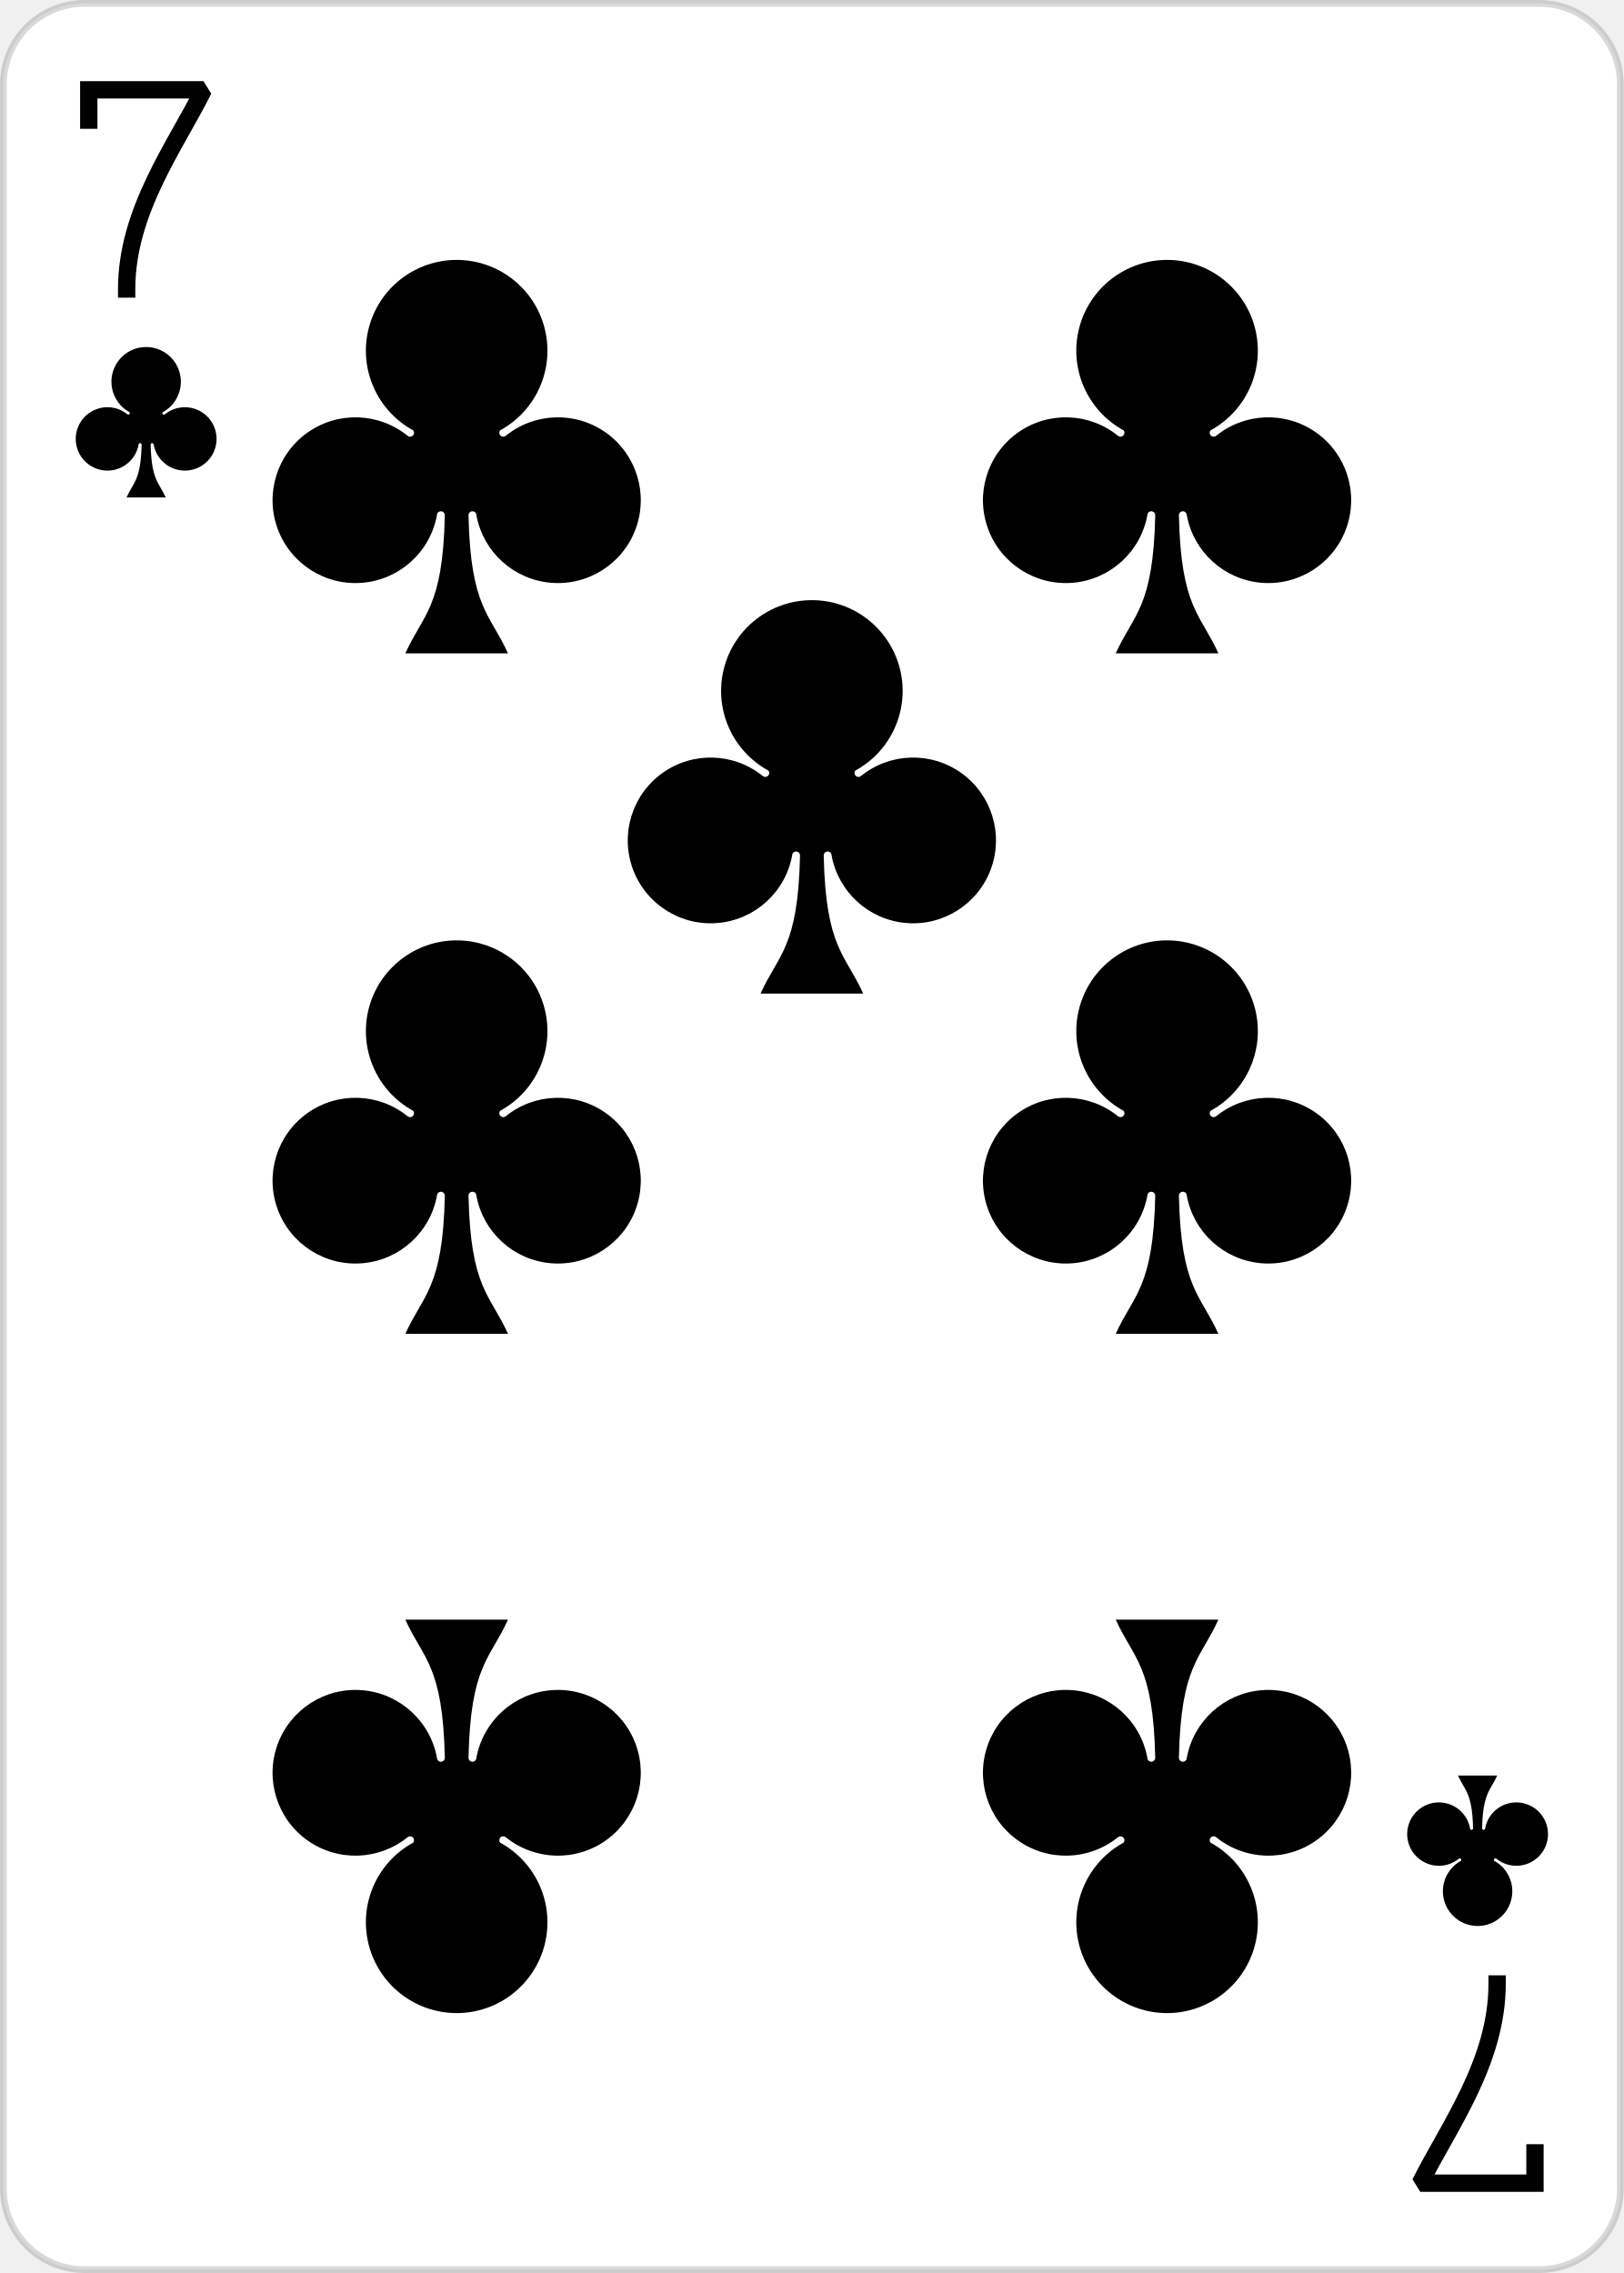
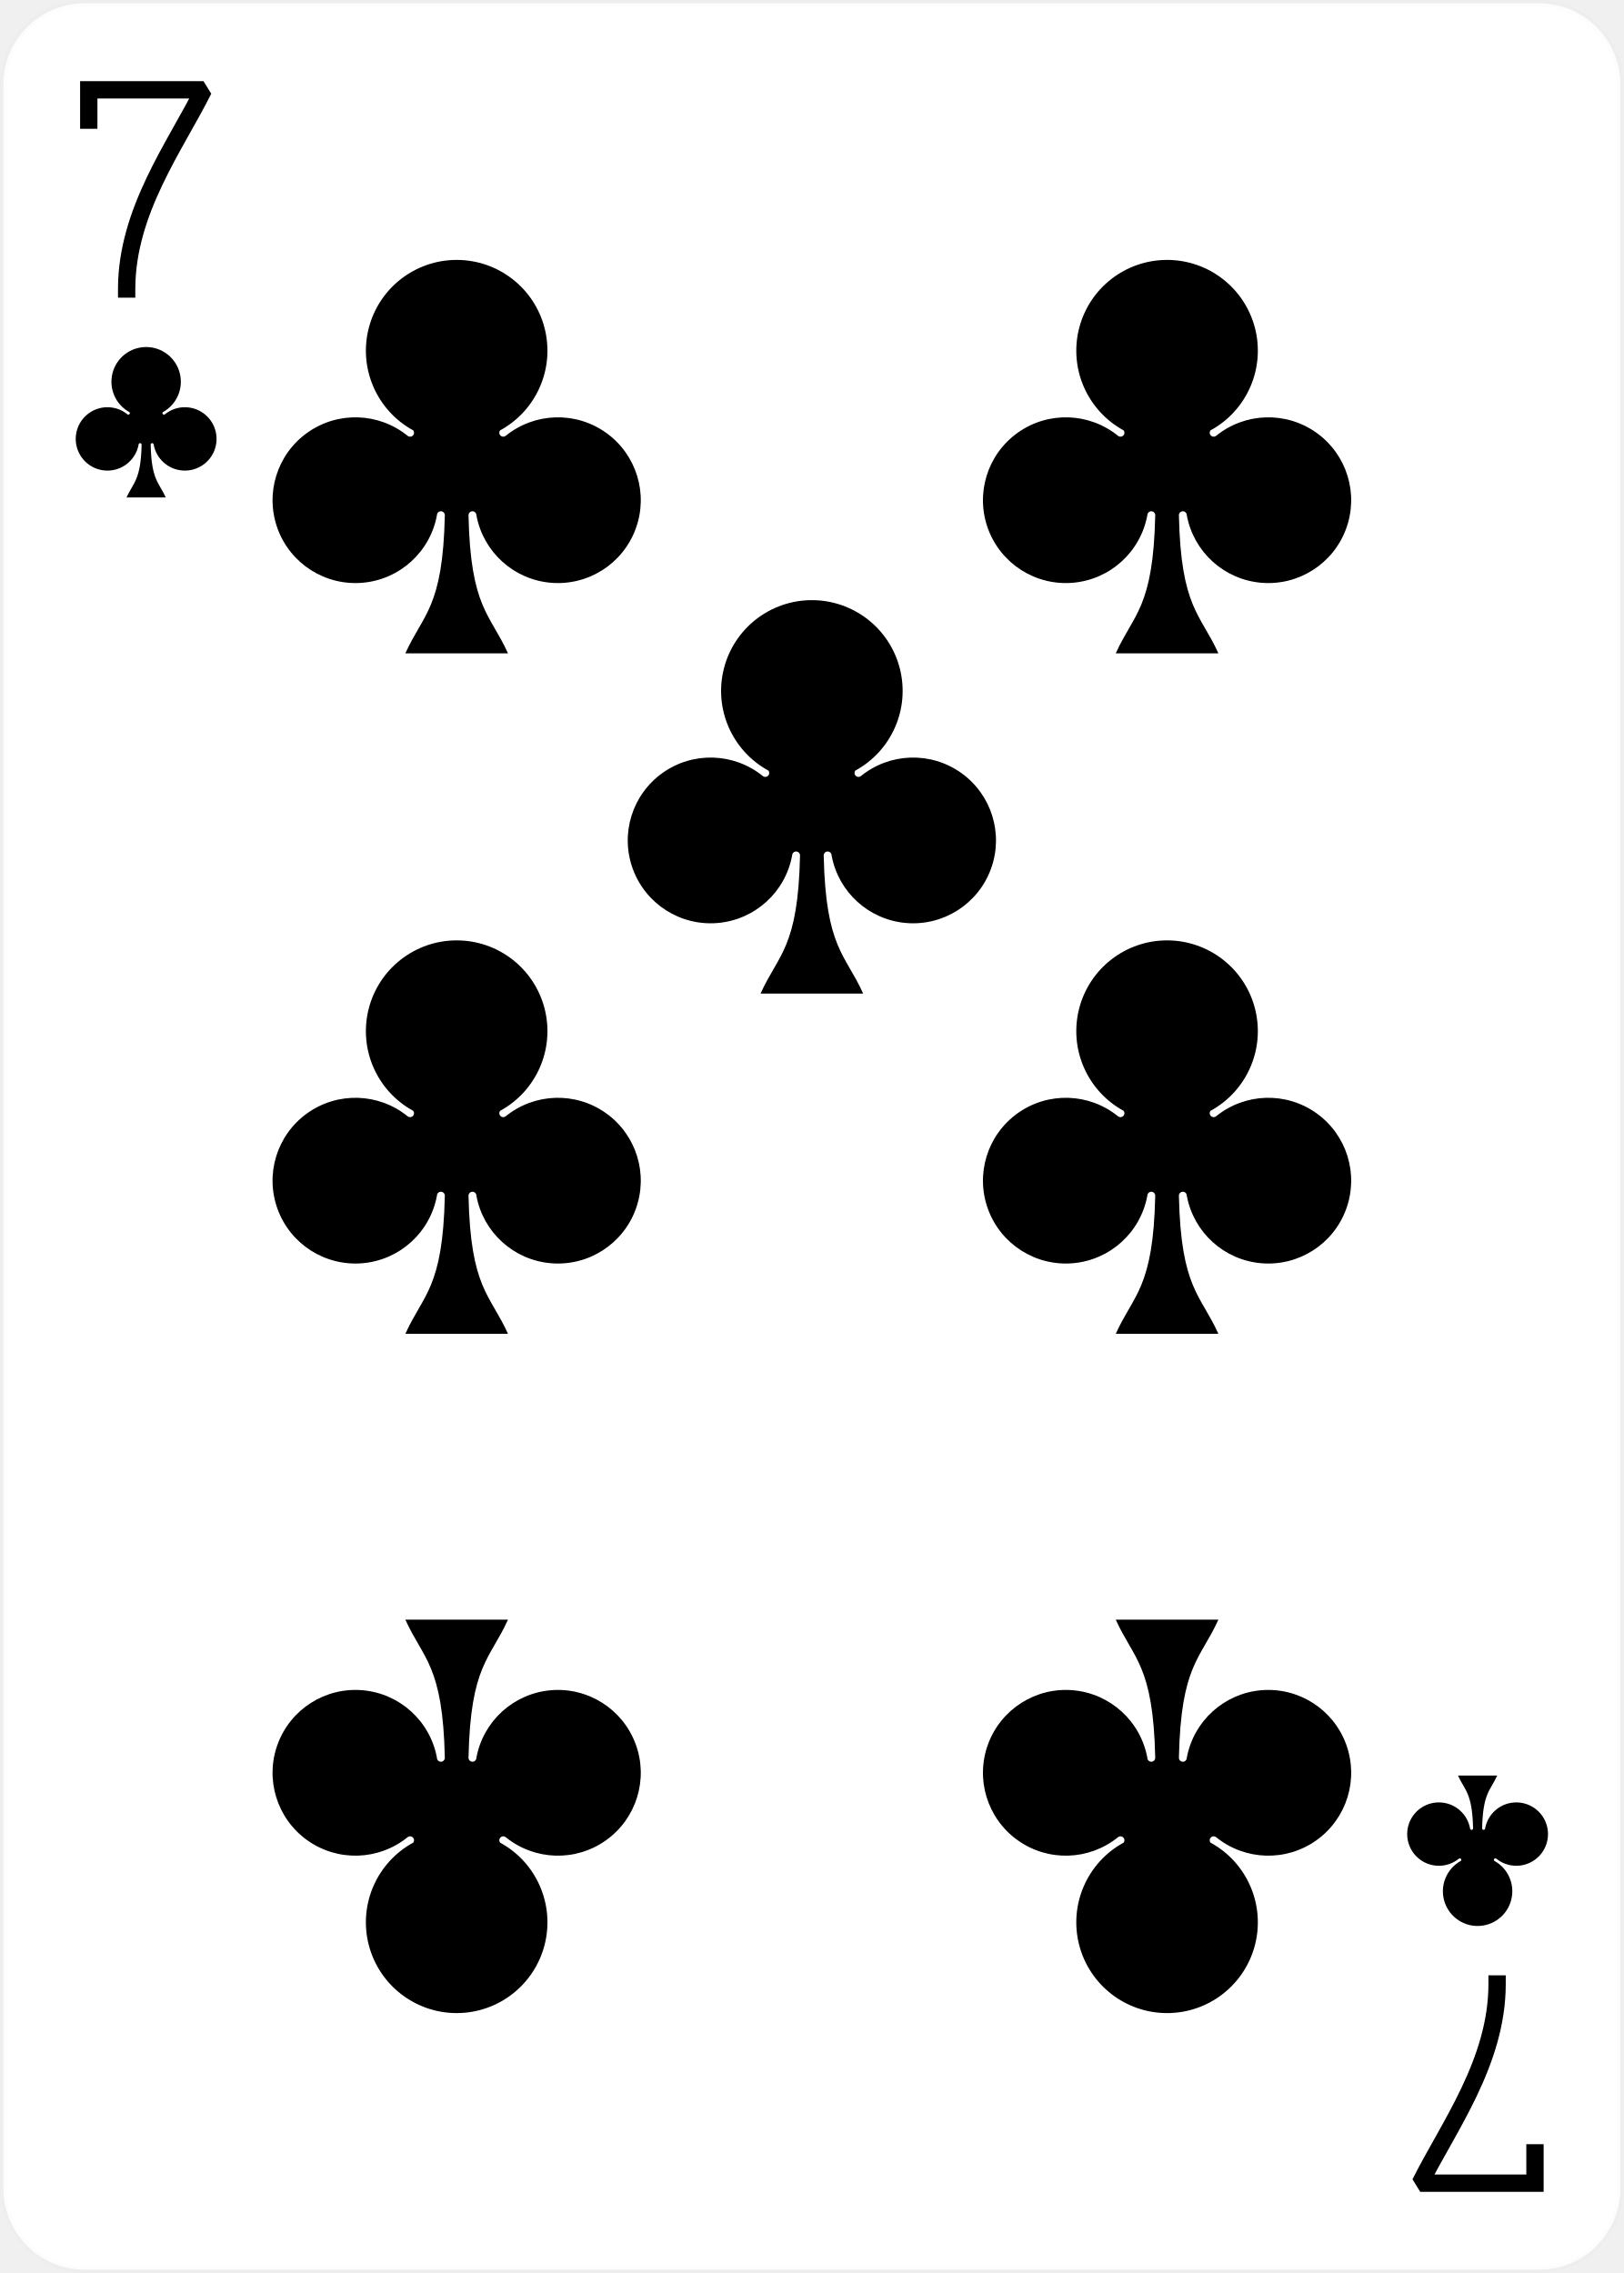
<svg xmlns="http://www.w3.org/2000/svg" xmlns:xlink="http://www.w3.org/1999/xlink" class="card" face="7C" height="13.125in" preserveAspectRatio="none" viewBox="-120 -168 240 336" width="9.375in">
  <style>
    /* CSS pour centrer le SVG dans l'écran */
    svg {
        position: absolute;
        top: 50%;
        left: 50%;
        transform: translate(-50%, -50%);
    }
    body {
        margin: 0;
        overflow: hidden;
    }
</style>
  <defs>
    <symbol id="SC7" viewBox="-600 -600 1200 1200" preserveAspectRatio="xMinYMid">
      <path d="M30 150C35 385 85 400 130 500L-130 500C-85 400 -35 385 -30 150A10 10 0 0 0 -50 150A210 210 0 1 1 -124 -51A10 10 0 0 0 -110 -65A230 230 0 1 1 110 -65A10 10 0 0 0 124 -51A210 210 0 1 1 50 150A10 10 0 0 0 30 150Z" fill="black" />
    </symbol>
    <symbol id="VC7" viewBox="-500 -500 1000 1000" preserveAspectRatio="xMinYMid">
      <path d="M-265 -320L-265 -460L265 -460C135 -200 -90 100 -90 460" stroke="black" stroke-width="80" stroke-linecap="square" stroke-miterlimit="1.5" fill="none" />
    </symbol>
  </defs>
-   <rect width="239" height="335" x="-119.5" y="-167.5" rx="12" ry="12" fill="white" stroke="rgba(0,0,0,0.15)" />
+   <rect width="239" height="335" x="-119.5" y="-167.5" rx="12" ry="12" fill="white" stroke="rgba(0,0,0,0.01)" />
  <use xlink:href="#VC7" height="32" width="32" x="-114.4" y="-156" />
  <use xlink:href="#SC7" height="26.769" width="26.769" x="-111.784" y="-119" />
  <use xlink:href="#SC7" height="70" width="70" x="-87.501" y="-135.588" />
  <use xlink:href="#SC7" height="70" width="70" x="17.501" y="-135.588" />
  <use xlink:href="#SC7" height="70" width="70" x="-87.501" y="-35" />
  <use xlink:href="#SC7" height="70" width="70" x="17.501" y="-35" />
  <use xlink:href="#SC7" height="70" width="70" x="-35" y="-85.294" />
  <g transform="rotate(180)">
    <use xlink:href="#VC7" height="32" width="32" x="-114.4" y="-156" />
    <use xlink:href="#SC7" height="26.769" width="26.769" x="-111.784" y="-119" />
    <use xlink:href="#SC7" height="70" width="70" x="-87.501" y="-135.588" />
    <use xlink:href="#SC7" height="70" width="70" x="17.501" y="-135.588" />
  </g>
</svg>
